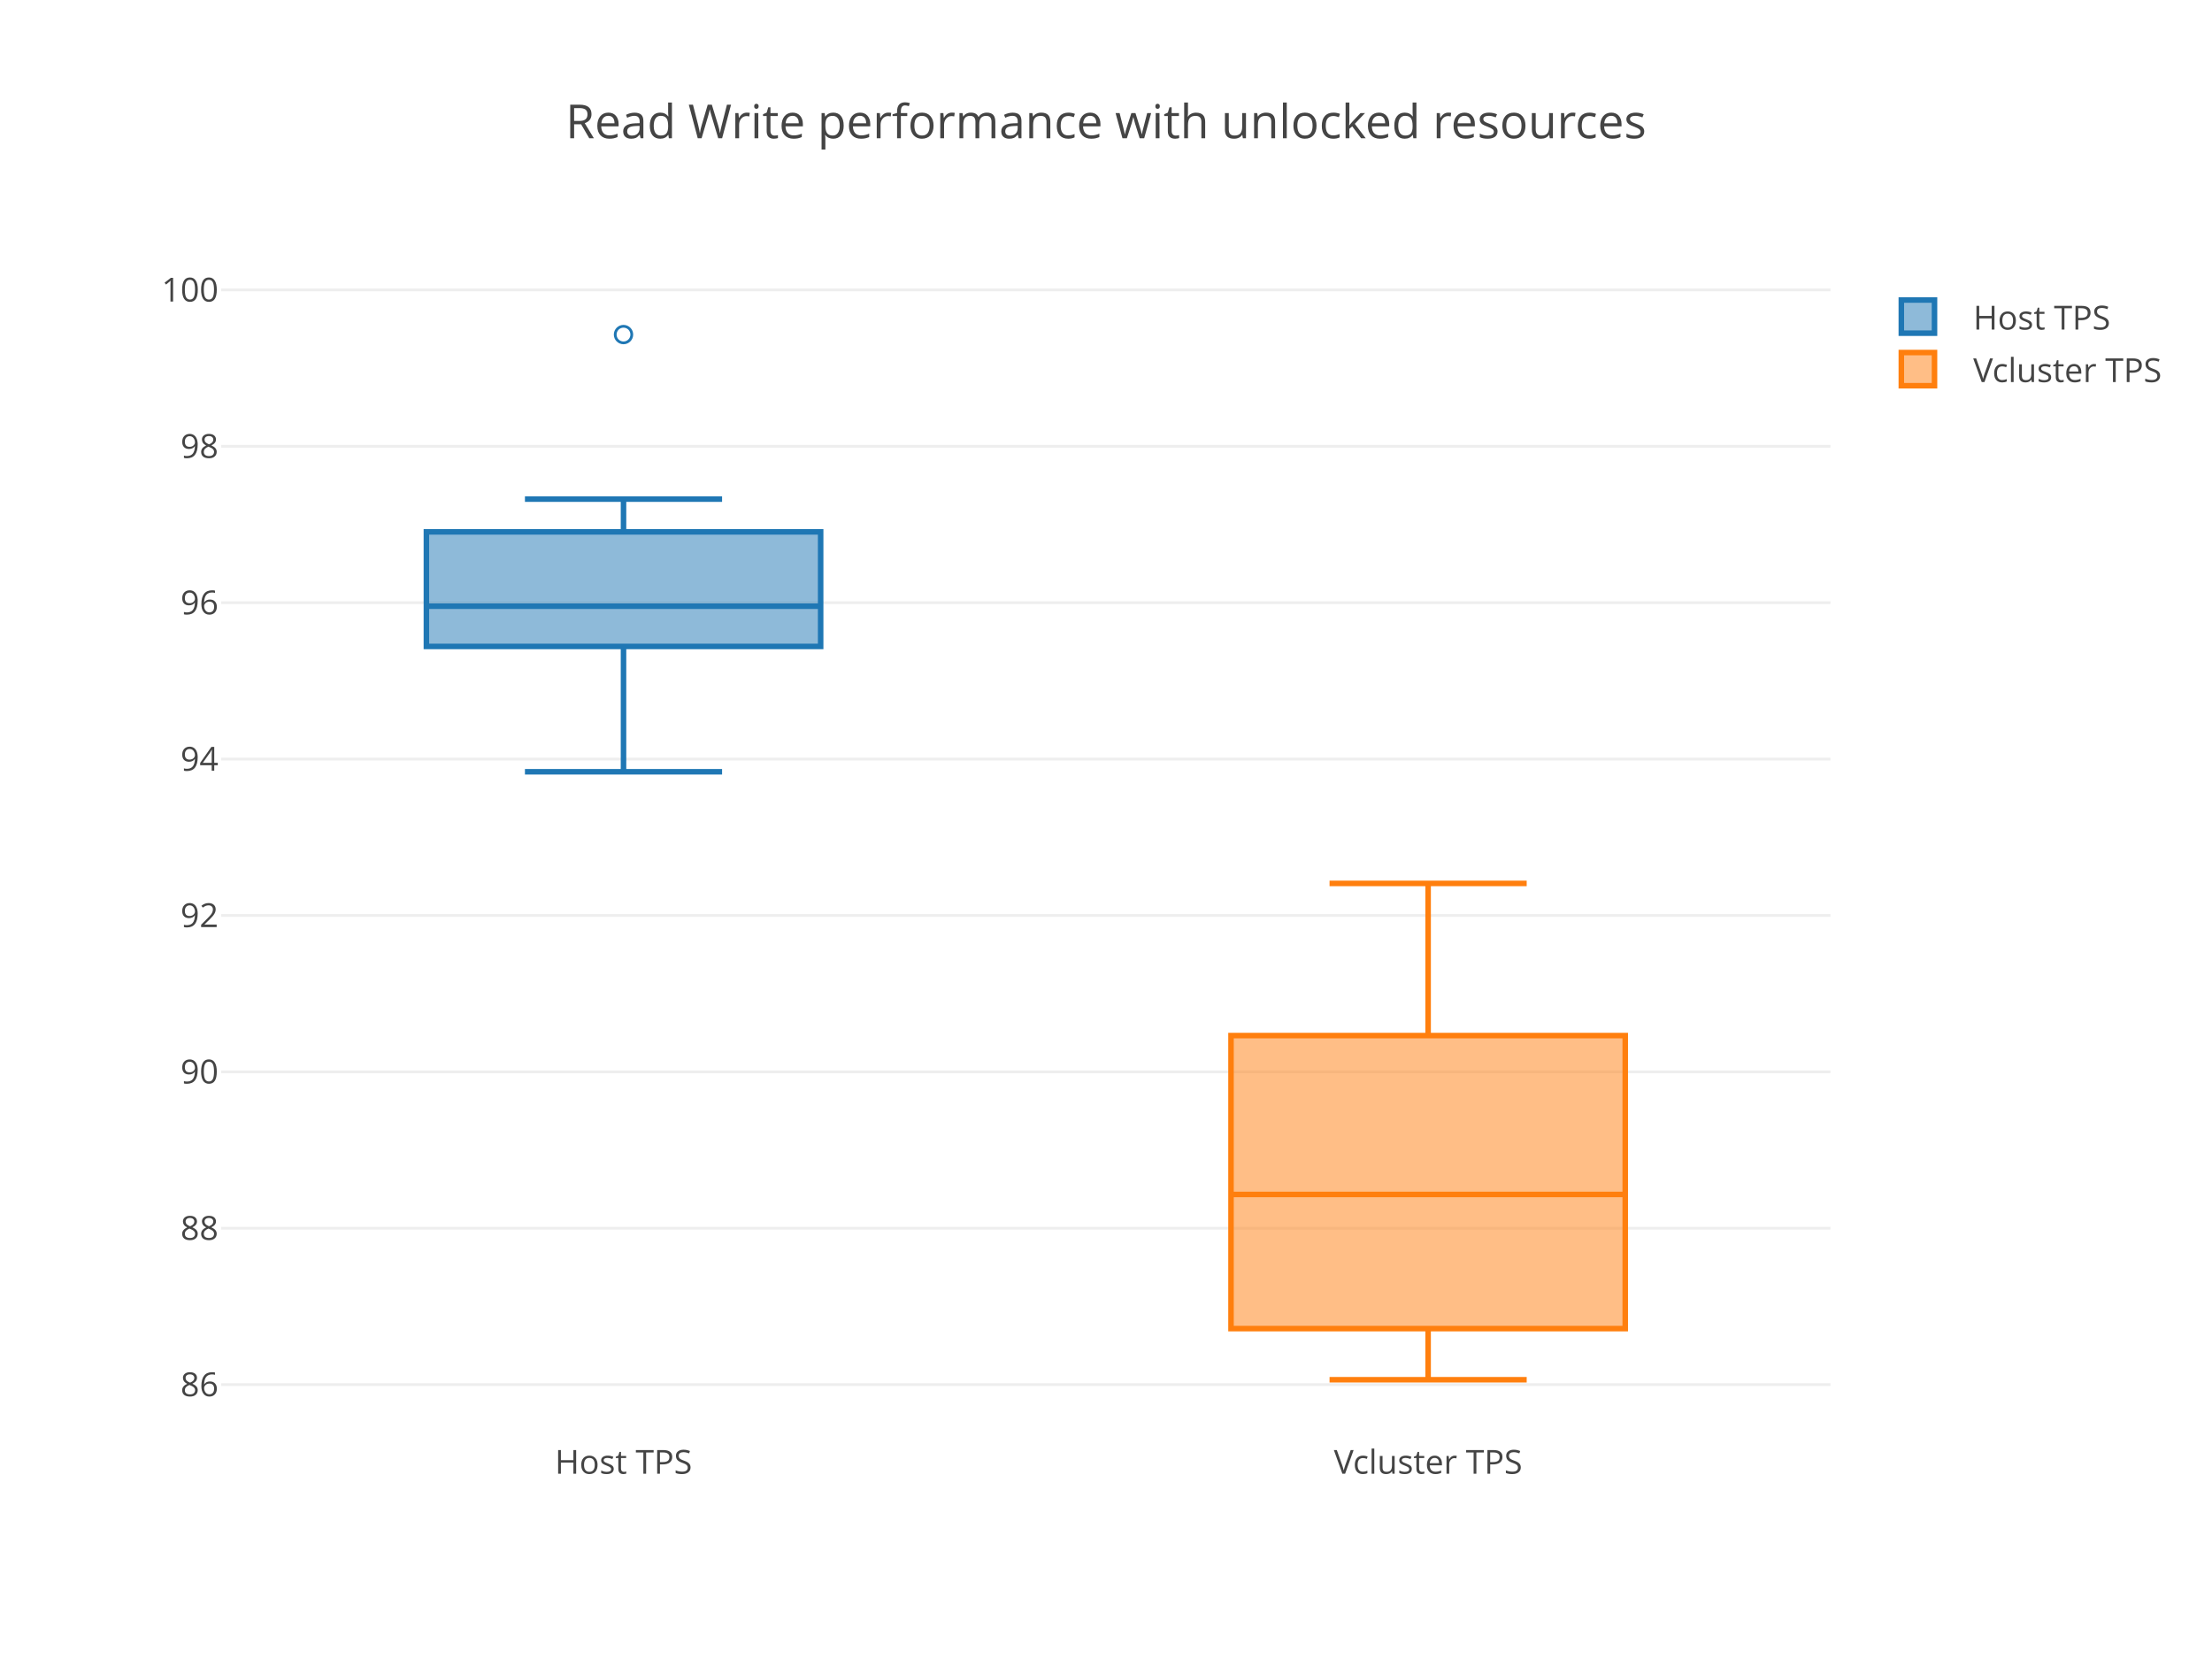
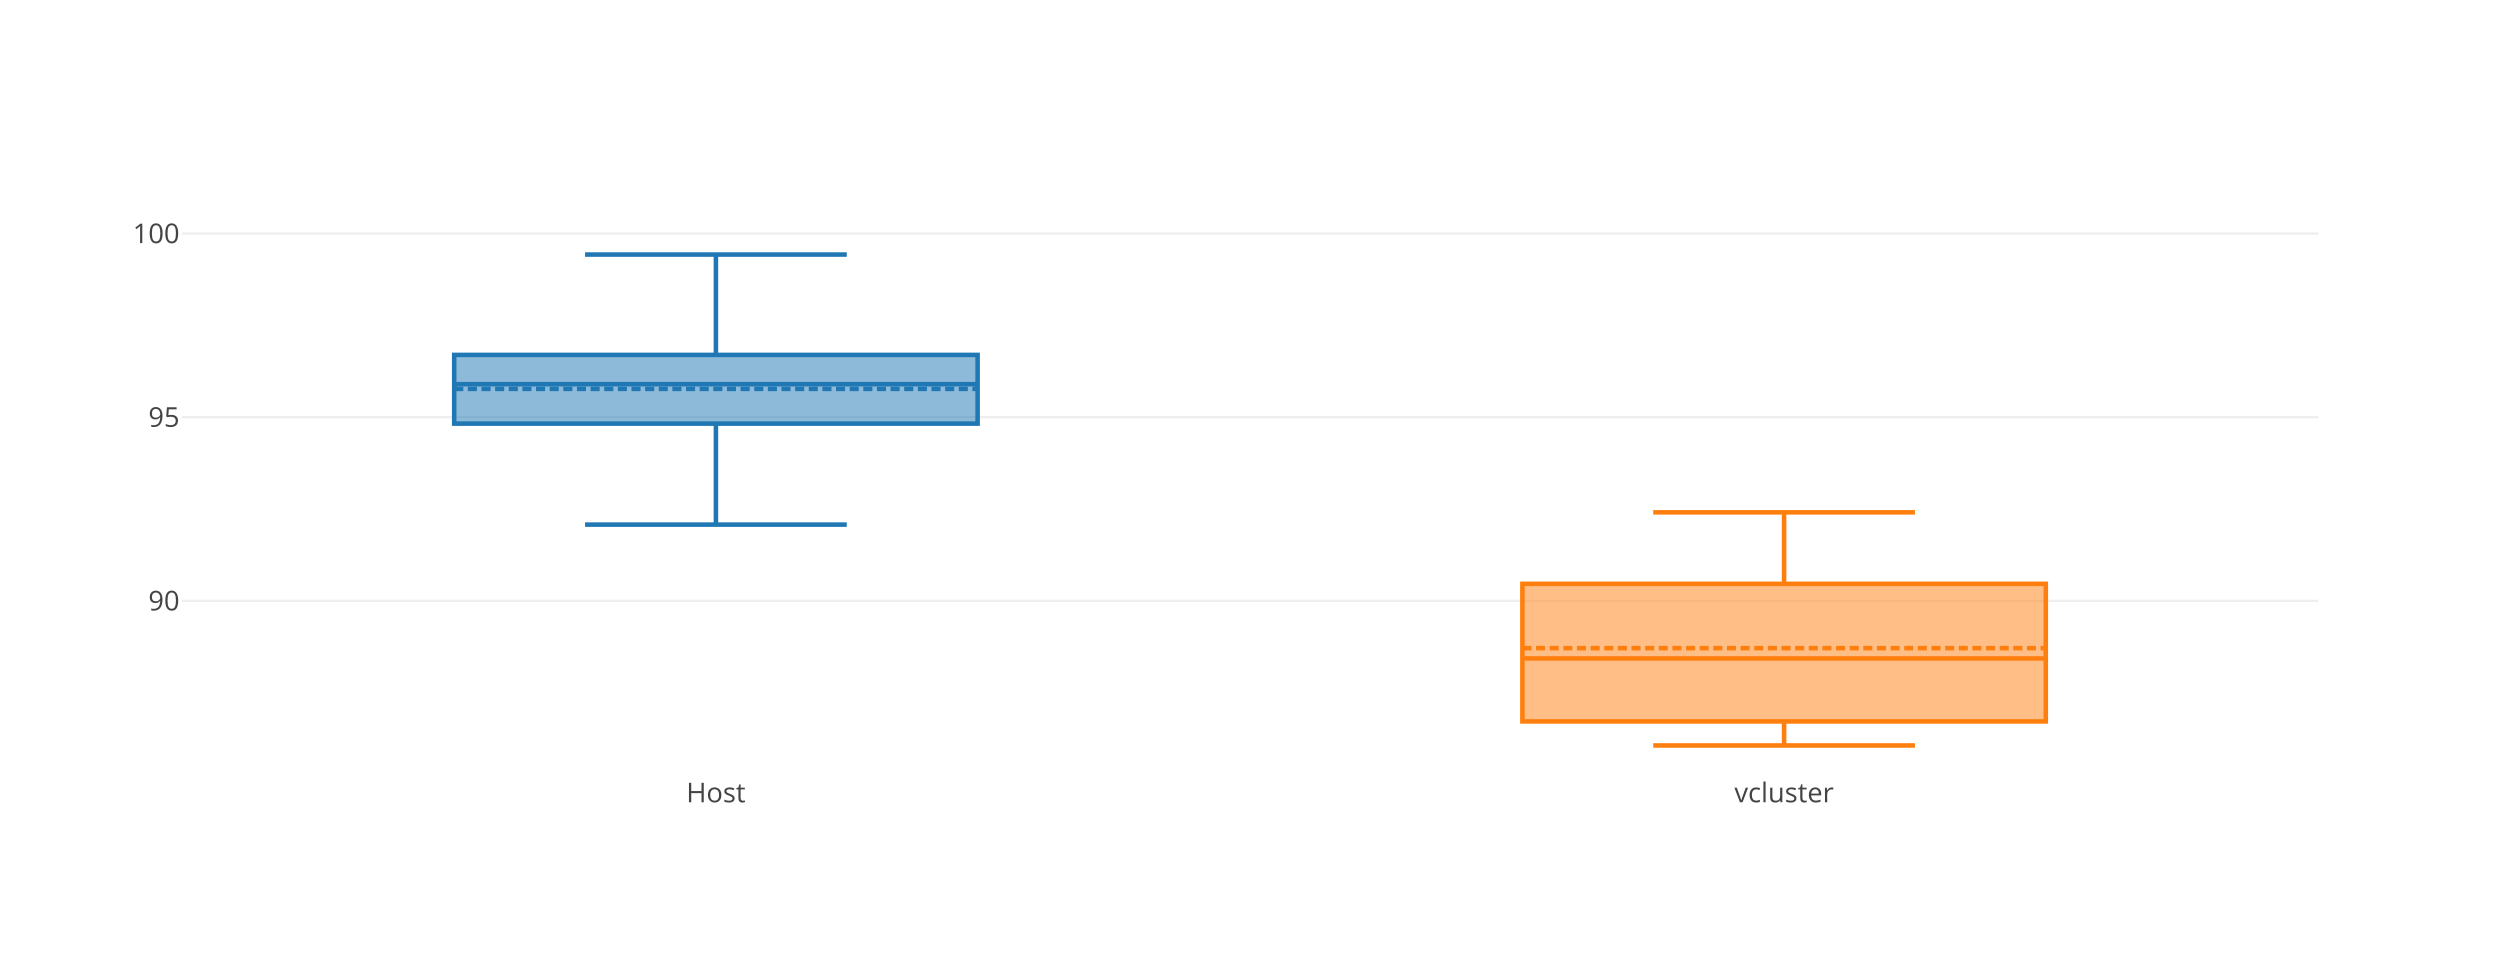
- <svg xmlns="http://www.w3.org/2000/svg" class="main-svg" width="800" height="600" style="" viewBox="0 0 800 600">
-   <rect x="0" y="0" width="800" height="600" style="fill: rgb(255, 255, 255); fill-opacity: 1;" />
-   <defs id="defs-1eb892">
+ <svg xmlns="http://www.w3.org/2000/svg" class="main-svg" width="1100" height="420" style="" viewBox="0 0 1100 420">
+   <rect x="0" y="0" width="1100" height="420" style="fill: rgb(255, 255, 255); fill-opacity: 1;" />
+   <defs id="defs-1d14a8">
    <g class="clips">
-       <clipPath id="clip1eb892xyplot" class="plotclip">
-         <rect width="582" height="420" />
+       <clipPath id="clip1d14a8xyplot" class="plotclip">
+         <rect width="940" height="240" />
      </clipPath>
-       <clipPath class="axesclip" id="clip1eb892x">
-         <rect x="80" y="0" width="582" height="600" />
+       <clipPath class="axesclip" id="clip1d14a8x">
+         <rect x="80" y="0" width="940" height="420" />
      </clipPath>
-       <clipPath class="axesclip" id="clip1eb892y">
-         <rect x="0" y="100" width="800" height="420" />
+       <clipPath class="axesclip" id="clip1d14a8y">
+         <rect x="0" y="100" width="1100" height="240" />
      </clipPath>
-       <clipPath class="axesclip" id="clip1eb892xy">
-         <rect x="80" y="100" width="582" height="420" />
+       <clipPath class="axesclip" id="clip1d14a8xy">
+         <rect x="80" y="100" width="940" height="240" />
      </clipPath>
    </g>
    <g class="gradients" />
  </defs>
  <g class="bglayer" />
  <g class="layer-below">
    <g class="imagelayer" />
    <g class="shapelayer" />
  </g>
  <g class="cartesianlayer">
    <g class="subplot xy">
      <g class="layer-subplot">
        <g class="shapelayer" />
        <g class="imagelayer" />
      </g>
      <g class="gridlayer">
        <g class="x" />
        <g class="y">
-           <path class="ygrid crisp" transform="translate(0,500.76)" d="M80,0h582" style="stroke: rgb(238, 238, 238); stroke-opacity: 1; stroke-width: 1px;" />
-           <path class="ygrid crisp" transform="translate(0,444.2)" d="M80,0h582" style="stroke: rgb(238, 238, 238); stroke-opacity: 1; stroke-width: 1px;" />
-           <path class="ygrid crisp" transform="translate(0,387.64)" d="M80,0h582" style="stroke: rgb(238, 238, 238); stroke-opacity: 1; stroke-width: 1px;" />
-           <path class="ygrid crisp" transform="translate(0,331.09)" d="M80,0h582" style="stroke: rgb(238, 238, 238); stroke-opacity: 1; stroke-width: 1px;" />
-           <path class="ygrid crisp" transform="translate(0,274.53)" d="M80,0h582" style="stroke: rgb(238, 238, 238); stroke-opacity: 1; stroke-width: 1px;" />
-           <path class="ygrid crisp" transform="translate(0,217.97)" d="M80,0h582" style="stroke: rgb(238, 238, 238); stroke-opacity: 1; stroke-width: 1px;" />
-           <path class="ygrid crisp" transform="translate(0,161.41)" d="M80,0h582" style="stroke: rgb(238, 238, 238); stroke-opacity: 1; stroke-width: 1px;" />
-           <path class="ygrid crisp" transform="translate(0,104.85)" d="M80,0h582" style="stroke: rgb(238, 238, 238); stroke-opacity: 1; stroke-width: 1px;" />
+           <path class="ygrid crisp" transform="translate(0,264.37)" d="M80,0h940" style="stroke: rgb(238, 238, 238); stroke-opacity: 1; stroke-width: 1px;" />
+           <path class="ygrid crisp" transform="translate(0,183.57)" d="M80,0h940" style="stroke: rgb(238, 238, 238); stroke-opacity: 1; stroke-width: 1px;" />
+           <path class="ygrid crisp" transform="translate(0,102.77)" d="M80,0h940" style="stroke: rgb(238, 238, 238); stroke-opacity: 1; stroke-width: 1px;" />
        </g>
      </g>
      <g class="zerolinelayer" />
      <path class="xlines-below" />
      <path class="ylines-below" />
      <g class="overlines-below" />
      <g class="xaxislayer-below" />
      <g class="yaxislayer-below" />
      <g class="overaxes-below" />
-       <g class="plot" transform="translate(80,100)" clip-path="url('#clip1eb892xyplot')">
+       <g class="plot" transform="translate(80,100)" clip-path="url('#clip1d14a8xyplot')">
        <g class="boxlayer mlayer">
          <g class="trace boxes" style="opacity: 1;">
-             <path class="box" d="M74.21,119.24H216.8M74.21,133.79H216.8V92.36H74.21ZM145.5,133.79V179.12M145.5,92.36V80.51M109.85,179.12H181.15M109.85,80.51H181.15" style="vector-effect: non-scaling-stroke; stroke-width: 2px; stroke: rgb(31, 119, 180); stroke-opacity: 1; fill: rgb(31, 119, 180); fill-opacity: 0.5;" />
-             <g class="points">
-               <path class="point" transform="translate(145.5,21)" d="M3,0A3,3 0 1,1 0,-3A3,3 0 0,1 3,0Z" style="opacity: 1; stroke-width: 1px; fill: rgb(0, 0, 0); fill-opacity: 0; stroke: rgb(31, 119, 180); stroke-opacity: 1;" />
-             </g>
+             <path class="box" d="M119.85,69.04H350.15M119.85,86.39H350.15V56.16H119.85ZM235,86.39V130.83M235,56.16V12M177.43,130.83H292.58M177.43,12H292.58" style="vector-effect: non-scaling-stroke; stroke-width: 2px; stroke: rgb(31, 119, 180); stroke-opacity: 1; fill: rgb(31, 119, 180); fill-opacity: 0.5;" />
+             <path class="mean" d="M119.85,71.1H350.15" style="fill: none; vector-effect: non-scaling-stroke; stroke-width: 2; stroke-dasharray: 4px, 2px; stroke: rgb(31, 119, 180); stroke-opacity: 1;" />
          </g>
          <g class="trace boxes" style="opacity: 1;">
-             <path class="box" d="M365.21,331.99H507.79M365.21,380.51H507.79V274.53H365.21ZM436.5,380.51V399M436.5,274.53V219.5M400.85,399H472.15M400.85,219.5H472.15" style="vector-effect: non-scaling-stroke; stroke-width: 2px; stroke: rgb(255, 127, 14); stroke-opacity: 1; fill: rgb(255, 127, 14); fill-opacity: 0.5;" />
+             <path class="box" d="M589.85,189.71H820.15M589.85,217.43H820.15V156.88H589.85ZM705,217.43V228M705,156.88V125.43M647.42,228H762.58M647.42,125.43H762.58" style="vector-effect: non-scaling-stroke; stroke-width: 2px; stroke: rgb(255, 127, 14); stroke-opacity: 1; fill: rgb(255, 127, 14); fill-opacity: 0.5;" />
            <g class="points" />
+             <path class="mean" d="M589.85,185.18H820.15" style="fill: none; vector-effect: non-scaling-stroke; stroke-width: 2; stroke-dasharray: 4px, 2px; stroke: rgb(255, 127, 14); stroke-opacity: 1;" />
          </g>
        </g>
      </g>
      <g class="overplot" />
      <path class="xlines-above crisp" d="M0,0" style="fill: none;" />
      <path class="ylines-above crisp" d="M0,0" style="fill: none;" />
      <g class="overlines-above" />
      <g class="xaxislayer-above">
        <g class="xtick">
-           <text text-anchor="middle" x="0" y="533" transform="translate(225.5,0)" style="font-family: 'Open Sans', verdana, arial, sans-serif; font-size: 12px; fill: rgb(68, 68, 68); fill-opacity: 1; white-space: pre;">Host TPS</text>
+           <text text-anchor="middle" x="0" y="353" transform="translate(315,0)" style="font-family: 'Open Sans', verdana, arial, sans-serif; font-size: 12px; fill: rgb(68, 68, 68); fill-opacity: 1; white-space: pre;">Host</text>
        </g>
        <g class="xtick">
-           <text text-anchor="middle" x="0" y="533" transform="translate(516.5,0)" style="font-family: 'Open Sans', verdana, arial, sans-serif; font-size: 12px; fill: rgb(68, 68, 68); fill-opacity: 1; white-space: pre;">Vcluster TPS</text>
+           <text text-anchor="middle" x="0" y="353" transform="translate(785,0)" style="font-family: 'Open Sans', verdana, arial, sans-serif; font-size: 12px; fill: rgb(68, 68, 68); fill-opacity: 1; white-space: pre;">vcluster</text>
        </g>
      </g>
      <g class="yaxislayer-above">
        <g class="ytick">
-           <text text-anchor="end" x="79" y="4.2" transform="translate(0,500.76)" style="font-family: 'Open Sans', verdana, arial, sans-serif; font-size: 12px; fill: rgb(68, 68, 68); fill-opacity: 1; white-space: pre;">86</text>
+           <text text-anchor="end" x="79" y="4.2" transform="translate(0,264.37)" style="font-family: 'Open Sans', verdana, arial, sans-serif; font-size: 12px; fill: rgb(68, 68, 68); fill-opacity: 1; white-space: pre;">90</text>
        </g>
        <g class="ytick">
-           <text text-anchor="end" x="79" y="4.2" transform="translate(0,444.2)" style="font-family: 'Open Sans', verdana, arial, sans-serif; font-size: 12px; fill: rgb(68, 68, 68); fill-opacity: 1; white-space: pre;">88</text>
+           <text text-anchor="end" x="79" y="4.2" transform="translate(0,183.57)" style="font-family: 'Open Sans', verdana, arial, sans-serif; font-size: 12px; fill: rgb(68, 68, 68); fill-opacity: 1; white-space: pre;">95</text>
        </g>
        <g class="ytick">
-           <text text-anchor="end" x="79" y="4.2" transform="translate(0,387.64)" style="font-family: 'Open Sans', verdana, arial, sans-serif; font-size: 12px; fill: rgb(68, 68, 68); fill-opacity: 1; white-space: pre;">90</text>
-         </g>
-         <g class="ytick">
-           <text text-anchor="end" x="79" y="4.2" transform="translate(0,331.09)" style="font-family: 'Open Sans', verdana, arial, sans-serif; font-size: 12px; fill: rgb(68, 68, 68); fill-opacity: 1; white-space: pre;">92</text>
-         </g>
-         <g class="ytick">
-           <text text-anchor="end" x="79" y="4.2" transform="translate(0,274.53)" style="font-family: 'Open Sans', verdana, arial, sans-serif; font-size: 12px; fill: rgb(68, 68, 68); fill-opacity: 1; white-space: pre;">94</text>
-         </g>
-         <g class="ytick">
-           <text text-anchor="end" x="79" y="4.2" transform="translate(0,217.97)" style="font-family: 'Open Sans', verdana, arial, sans-serif; font-size: 12px; fill: rgb(68, 68, 68); fill-opacity: 1; white-space: pre;">96</text>
-         </g>
-         <g class="ytick">
-           <text text-anchor="end" x="79" y="4.2" transform="translate(0,161.41)" style="font-family: 'Open Sans', verdana, arial, sans-serif; font-size: 12px; fill: rgb(68, 68, 68); fill-opacity: 1; white-space: pre;">98</text>
-         </g>
-         <g class="ytick">
-           <text text-anchor="end" x="79" y="4.2" transform="translate(0,104.85)" style="font-family: 'Open Sans', verdana, arial, sans-serif; font-size: 12px; fill: rgb(68, 68, 68); fill-opacity: 1; white-space: pre;">100</text>
+           <text text-anchor="end" x="79" y="4.2" transform="translate(0,102.77)" style="font-family: 'Open Sans', verdana, arial, sans-serif; font-size: 12px; fill: rgb(68, 68, 68); fill-opacity: 1; white-space: pre;">100</text>
        </g>
      </g>
      <g class="overaxes-above" />
    </g>
  </g>
  <g class="polarlayer" />
  <g class="ternarylayer" />
  <g class="geolayer" />
  <g class="funnelarealayer" />
  <g class="pielayer" />
  <g class="treemaplayer" />
  <g class="sunburstlayer" />
  <g class="glimages" />
-   <defs id="topdefs-1eb892">
+   <defs id="topdefs-1d14a8">
    <g class="clips" />
-     <clipPath id="legend1eb892">
-       <rect width="114" height="48" x="0" y="0" />
-     </clipPath>
  </defs>
  <g class="layer-above">
    <g class="imagelayer" />
    <g class="shapelayer" />
  </g>
  <g class="infolayer">
-     <g class="legend" pointer-events="all" transform="translate(673.64,100)">
-       <rect class="bg" shape-rendering="crispEdges" style="stroke: rgb(68, 68, 68); stroke-opacity: 1; fill: rgb(255, 255, 255); fill-opacity: 1; stroke-width: 0px;" width="114" height="48" x="0" y="0" />
-       <g class="scrollbox" transform="" clip-path="url('#legend1eb892')">
-         <g class="groups">
-           <g class="traces" transform="translate(0,14.5)" style="opacity: 1;">
-             <text class="legendtext" text-anchor="start" x="40" y="4.68" style="font-family: 'Open Sans', verdana, arial, sans-serif; font-size: 12px; fill: rgb(68, 68, 68); fill-opacity: 1; white-space: pre;">Host TPS</text>
-             <g class="layers" style="opacity: 1;">
-               <g class="legendfill" />
-               <g class="legendlines" />
-               <g class="legendsymbols">
-                 <g class="legendpoints">
-                   <path class="legendbox" d="M6,6H-6V-6H6Z" transform="translate(20,0)" style="stroke-width: 2px; fill: rgb(31, 119, 180); fill-opacity: 0.5; stroke: rgb(31, 119, 180); stroke-opacity: 1;" />
-                 </g>
-               </g>
-             </g>
-             <rect class="legendtoggle" x="0" y="-9.5" width="109" height="19" style="fill: rgb(0, 0, 0); fill-opacity: 0;" />
-           </g>
-           <g class="traces" transform="translate(0,33.5)" style="opacity: 1;">
-             <text class="legendtext" text-anchor="start" x="40" y="4.68" style="font-family: 'Open Sans', verdana, arial, sans-serif; font-size: 12px; fill: rgb(68, 68, 68); fill-opacity: 1; white-space: pre;">Vcluster TPS</text>
-             <g class="layers" style="opacity: 1;">
-               <g class="legendfill" />
-               <g class="legendlines" />
-               <g class="legendsymbols">
-                 <g class="legendpoints">
-                   <path class="legendbox" d="M6,6H-6V-6H6Z" transform="translate(20,0)" style="stroke-width: 2px; fill: rgb(255, 127, 14); fill-opacity: 0.5; stroke: rgb(255, 127, 14); stroke-opacity: 1;" />
-                 </g>
-               </g>
-             </g>
-             <rect class="legendtoggle" x="0" y="-9.5" width="109" height="19" style="fill: rgb(0, 0, 0); fill-opacity: 0;" />
-           </g>
-         </g>
-       </g>
-       <rect class="scrollbar" rx="20" ry="3" width="0" height="0" style="fill: rgb(128, 139, 164); fill-opacity: 1;" x="0" y="0" />
-     </g>
-     <g class="g-gtitle">
-       <text class="gtitle" x="400" y="50" text-anchor="middle" dy="0em" style="font-family: 'Open Sans', verdana, arial, sans-serif; font-size: 17px; fill: rgb(68, 68, 68); opacity: 1; font-weight: normal; white-space: pre;">Read Write performance with unlocked resources</text>
-     </g>
+     <g class="g-gtitle" />
    <g class="g-xtitle" />
    <g class="g-ytitle" />
  </g>
</svg>
